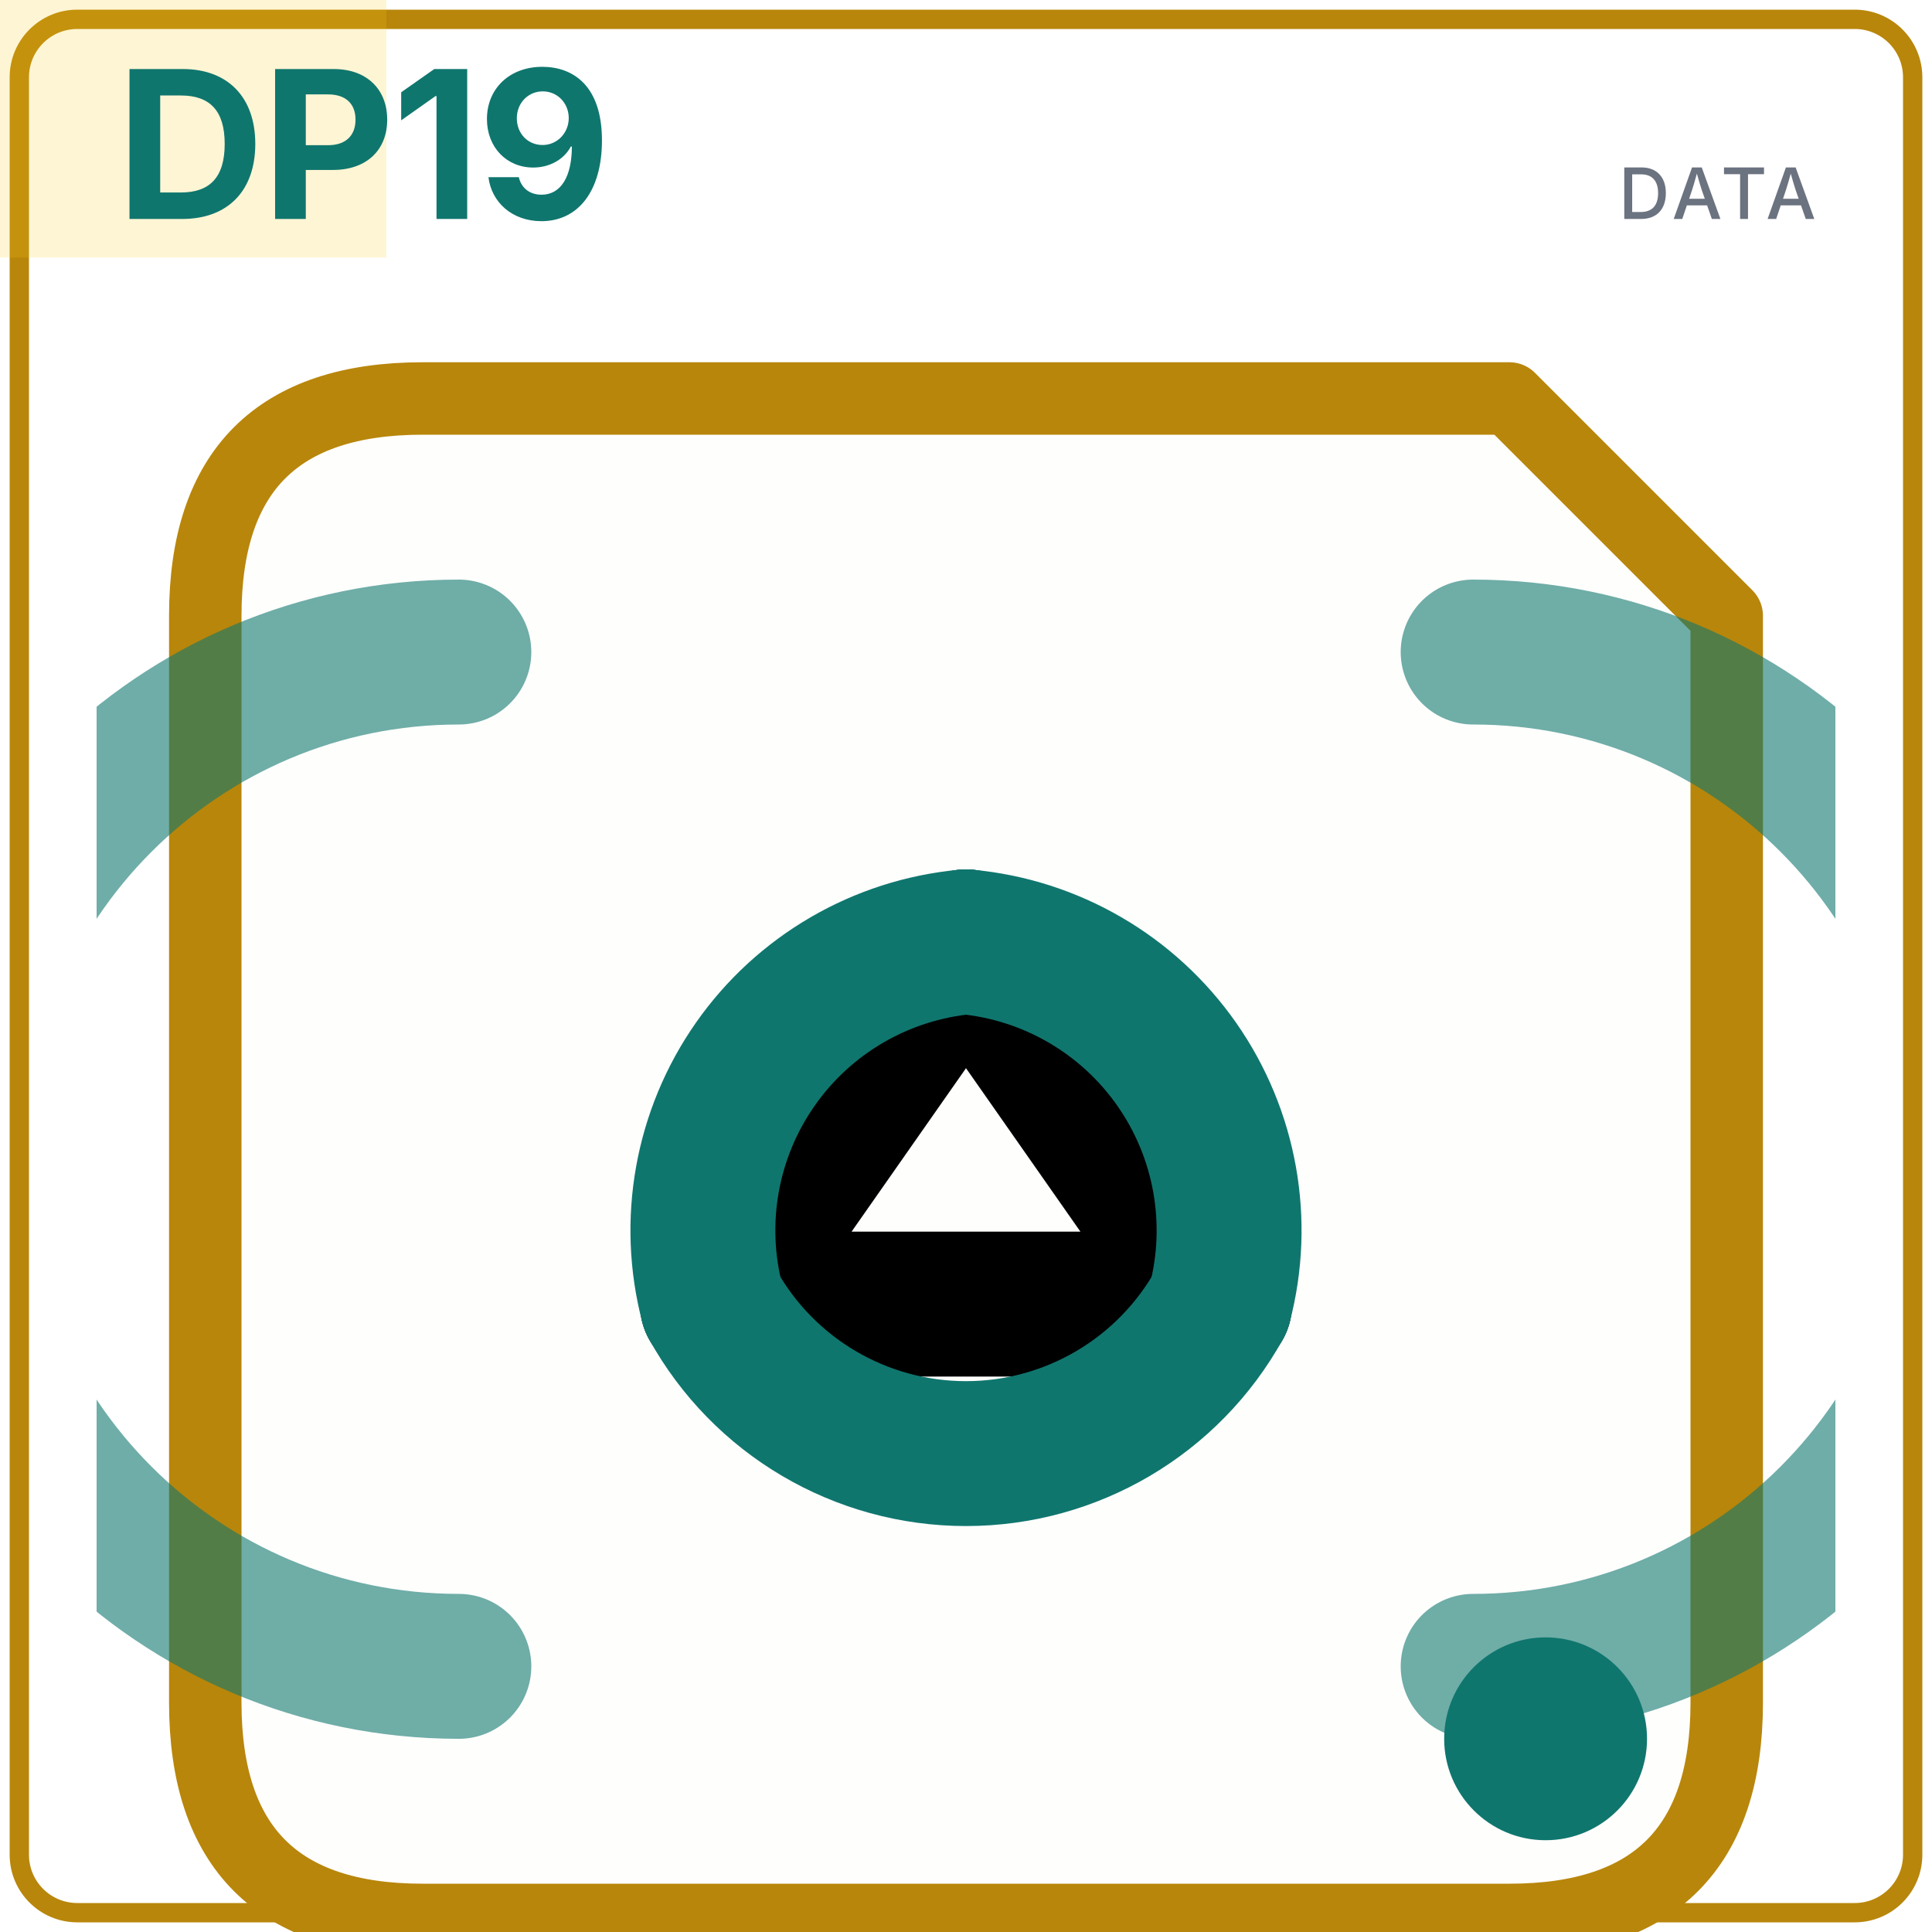
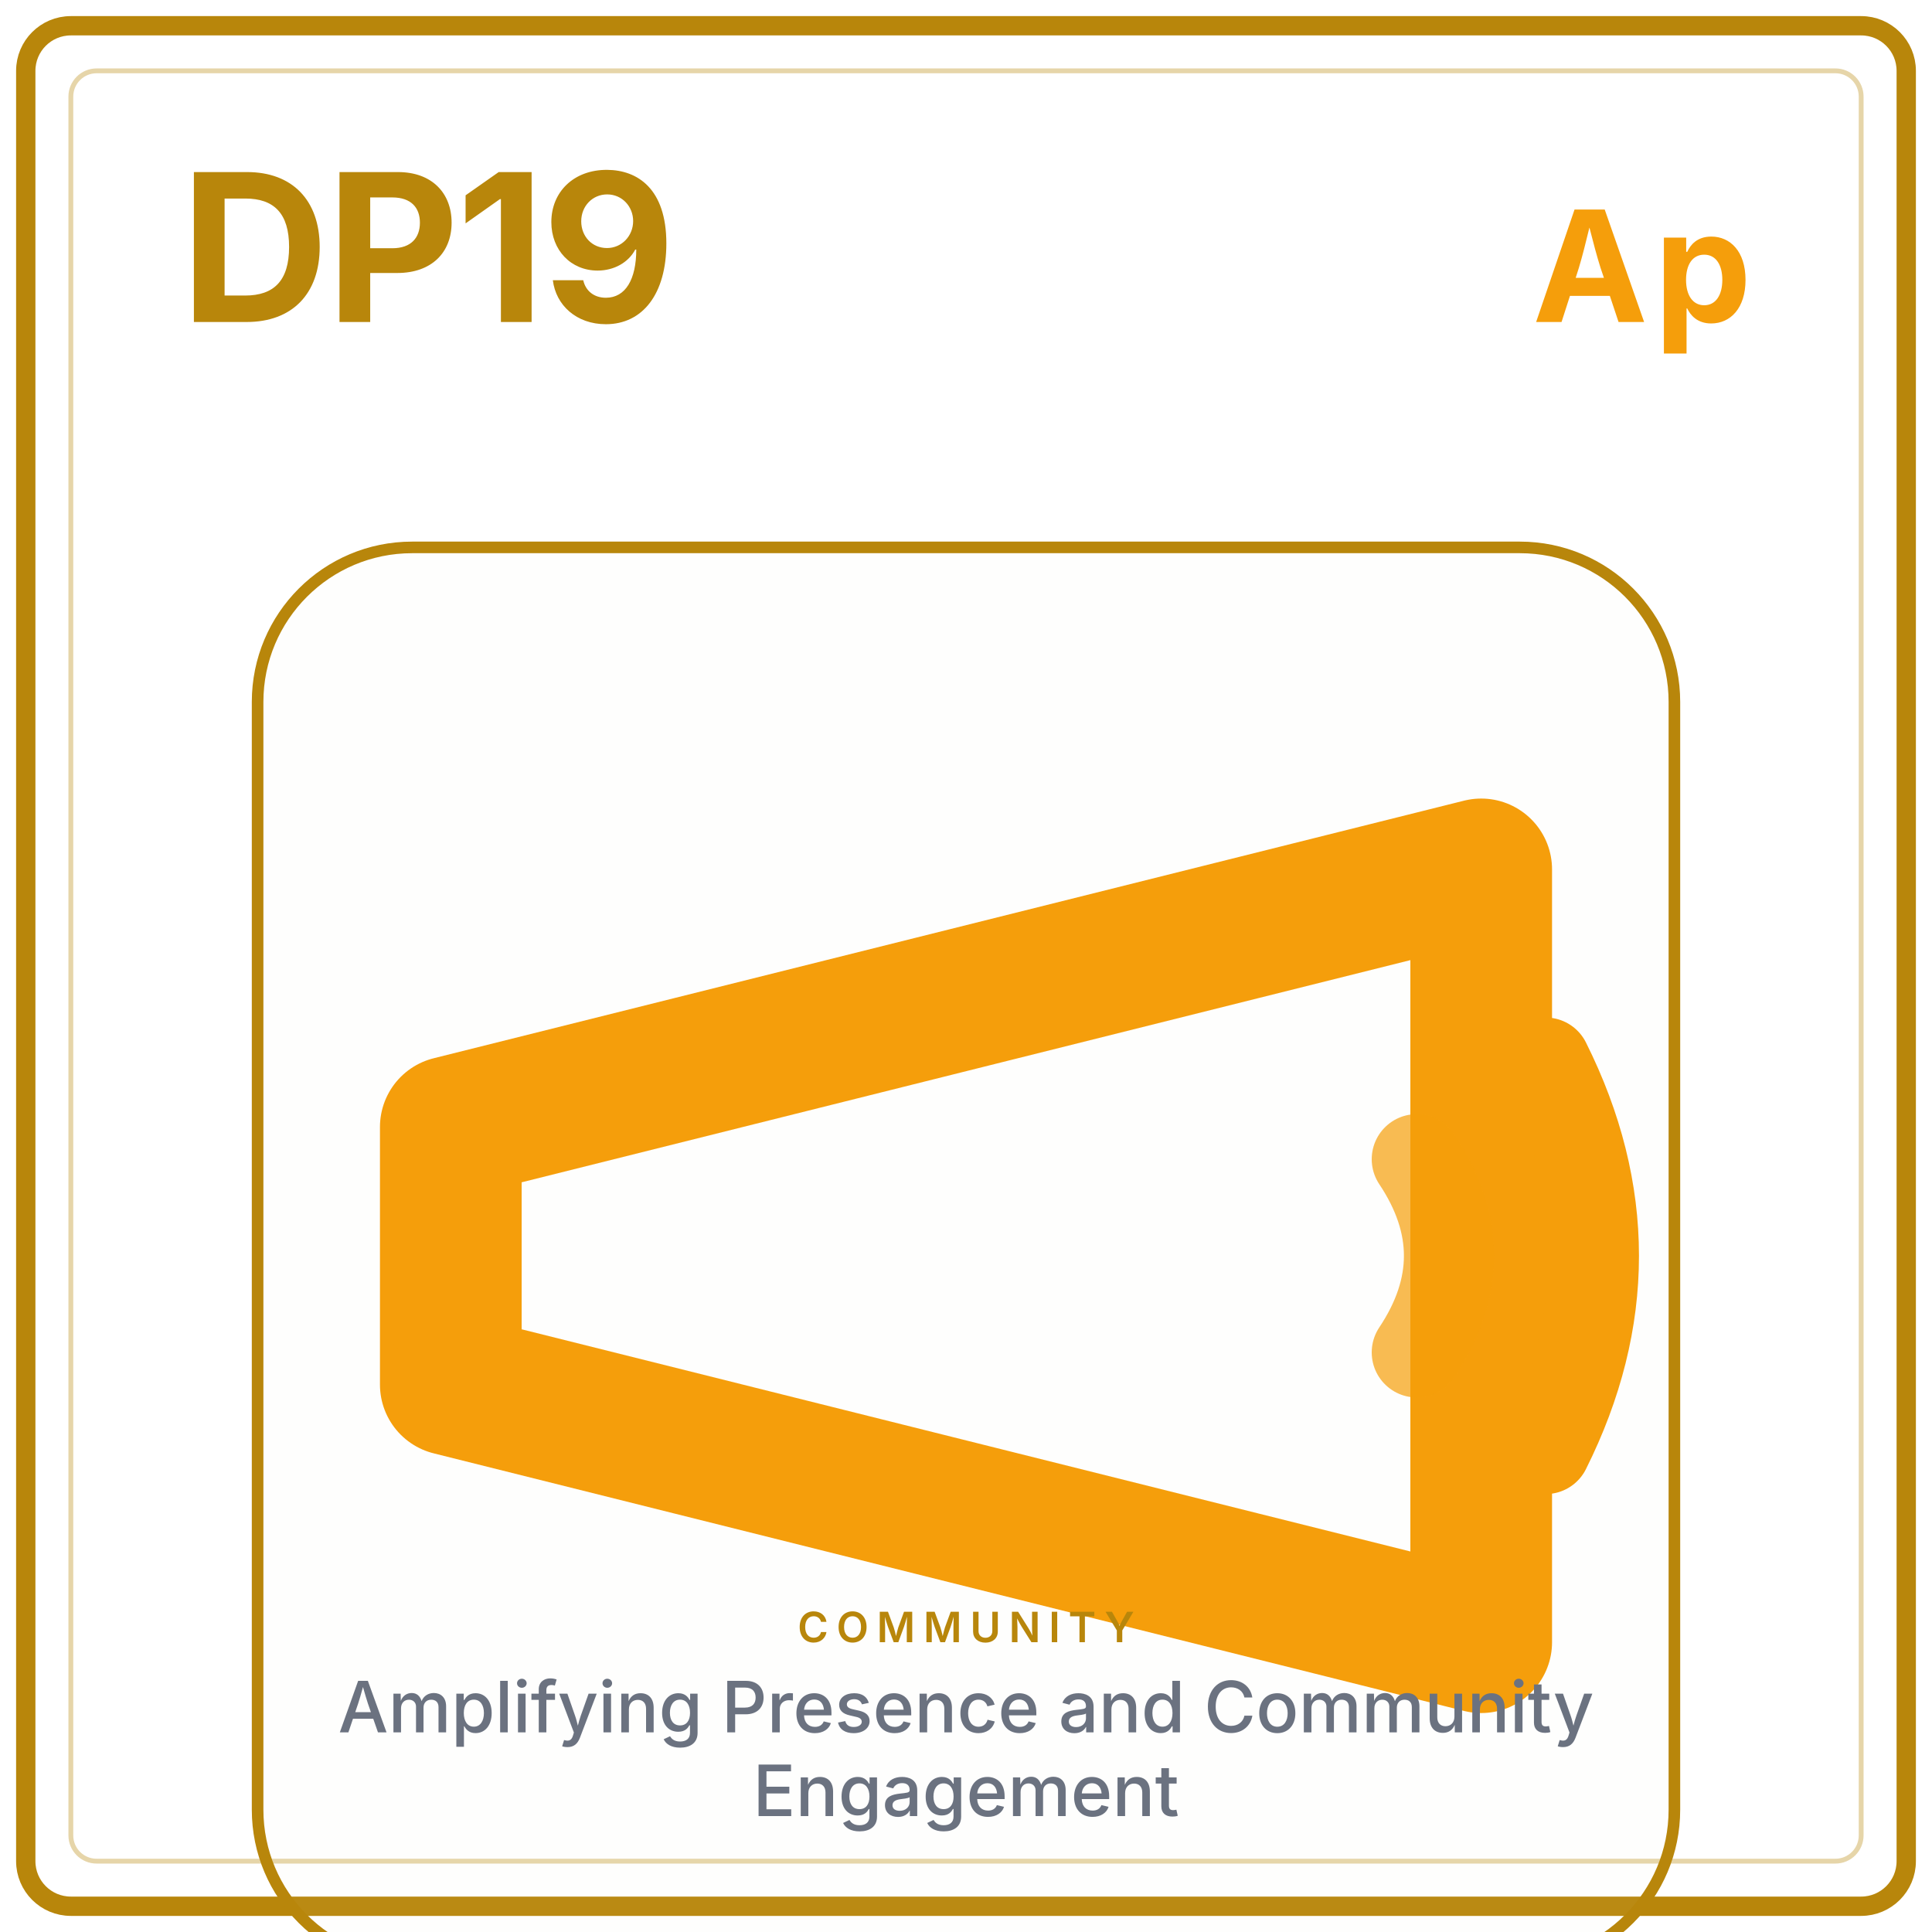
<svg xmlns="http://www.w3.org/2000/svg" viewBox="0 0 600 600" width="600" height="600" role="img" aria-labelledby="t">
  <rect width="600" height="600" fill="#ffffff" />
-   <rect x="6" y="6" width="588" height="588" rx="18" fill="none" stroke="#b8860b" stroke-width="6" />
-   <rect x="0" y="0" width="120" height="80" fill="#facc15" fill-opacity="0.18" />
-   <text x="36" y="68" font-family="Inter, &quot;SF Pro Text&quot;, &quot;Segoe UI&quot;, system-ui, sans-serif" font-size="64" font-weight="700" fill="#0f766e" letter-spacing="-1">DP19</text>
-   <text x="564" y="68" font-family="Inter, &quot;SF Pro Text&quot;, &quot;Segoe UI&quot;, system-ui, sans-serif" font-size="22" font-weight="500" fill="#6b7280" text-anchor="end" letter-spacing="1.5">DATA</text>
-   <svg x="30" y="90" width="540" height="540" viewBox="0 0 24 24" fill="none" stroke="#1f2937" stroke-width="2" stroke-linecap="round" stroke-linejoin="round">
-     <path d="M 4.5 1.5 L 19.5 1.5 L 22.5 4.5 L 22.5 19.5 Q 22.5 22.5 19.5 22.5 L 4.5 22.5 Q 1.5 22.5 1.5 19.5 L 1.5 4.5 Q 1.5 1.5 4.5 1.5 Z" fill="#f5e9c8" fill-opacity="0.06" stroke="#b8860b" stroke-width="1" />
-     <circle cx="20" cy="20" r="1.4" fill="#0f766e" stroke="none" />
-     <path d="M12 9 L15.5 14 L8.5 14 Z" stroke="currentColor" fill="none" />
-     <path d="M12 9 A4 4 0 0 1 15.5 14" stroke="#0f766e" fill="none" />
-     <path d="M15.5 14 A4 4 0 0 1 8.5 14" stroke="#0f766e" fill="none" />
-     <path d="M8.5 14 A4 4 0 0 1 12 9" stroke="#0f766e" fill="none" />
-     <path d="M19 5 A3 3 0 0 1 19 19" stroke="#0f766e" fill="none" stroke-opacity="0.6" />
-     <path d="M5 5 A3 3 0 0 0 5 19" stroke="#0f766e" fill="none" stroke-opacity="0.6" />
+   <rect x="8" y="8" width="584" height="584" rx="14" fill="none" stroke="#b8860b" stroke-width="6" />
+   <rect x="22" y="22" width="556" height="556" rx="8" fill="none" stroke="#b8860b" stroke-width="1.5" stroke-opacity="0.35" />
+   <text x="56" y="100" font-family="Inter, &quot;SF Pro Text&quot;, &quot;Segoe UI&quot;, system-ui, sans-serif" font-size="64" font-weight="700" fill="#b8860b" letter-spacing="-1">DP19</text>
+   <text x="544" y="100" font-family="Inter, &quot;SF Pro Text&quot;, &quot;Segoe UI&quot;, system-ui, sans-serif" font-size="48" font-weight="700" fill="#f59e0b" text-anchor="end" letter-spacing="2">Ap</text>
+   <svg x="60" y="150" width="480" height="480" viewBox="0 0 24 24" fill="none">
+     <rect x="1.0" y="1.0" width="22" height="22" rx="2.4" fill="#f5e9c8" fill-opacity="0.04" stroke="#b8860b" stroke-width="0.18" />
+     <path d="M 4 10 L 4 14 L 12 16 L 20 18 L 20 6 L 12 8 Z" fill="none" stroke="#f59e0b" stroke-width="2.2" stroke-linejoin="round" />
+     <rect x="3" y="10.5" width="2" height="3" rx="0.4" fill="#f59e0b" stroke="none" />
+     <path d="M 21 9 Q 22.5 12 21 15" fill="none" stroke="#f59e0b" stroke-width="1.4" stroke-opacity="1.0" stroke-linejoin="round" stroke-linecap="round" />
+     <path d="M 19 10.5 Q 20 12 19 13.5" fill="none" stroke="#f59e0b" stroke-width="1.4" stroke-opacity="0.7" stroke-linejoin="round" stroke-linecap="round" />
  </svg>
+   <text x="300" y="538" font-family="Inter, &quot;SF Pro Text&quot;, &quot;Segoe UI&quot;, system-ui, sans-serif" font-size="22" font-weight="500" fill="#6b7280" text-anchor="middle">Amplifying Presence and Community</text>
+   <text x="300" y="564" font-family="Inter, &quot;SF Pro Text&quot;, &quot;Segoe UI&quot;, system-ui, sans-serif" font-size="22" font-weight="500" fill="#6b7280" text-anchor="middle">Engagement</text>
+   <text x="300" y="510" font-family="Inter, &quot;SF Pro Text&quot;, &quot;Segoe UI&quot;, system-ui, sans-serif" font-size="13" font-weight="600" fill="#b8860b" text-anchor="middle" letter-spacing="2.5">COMMUNITY</text>
</svg>
